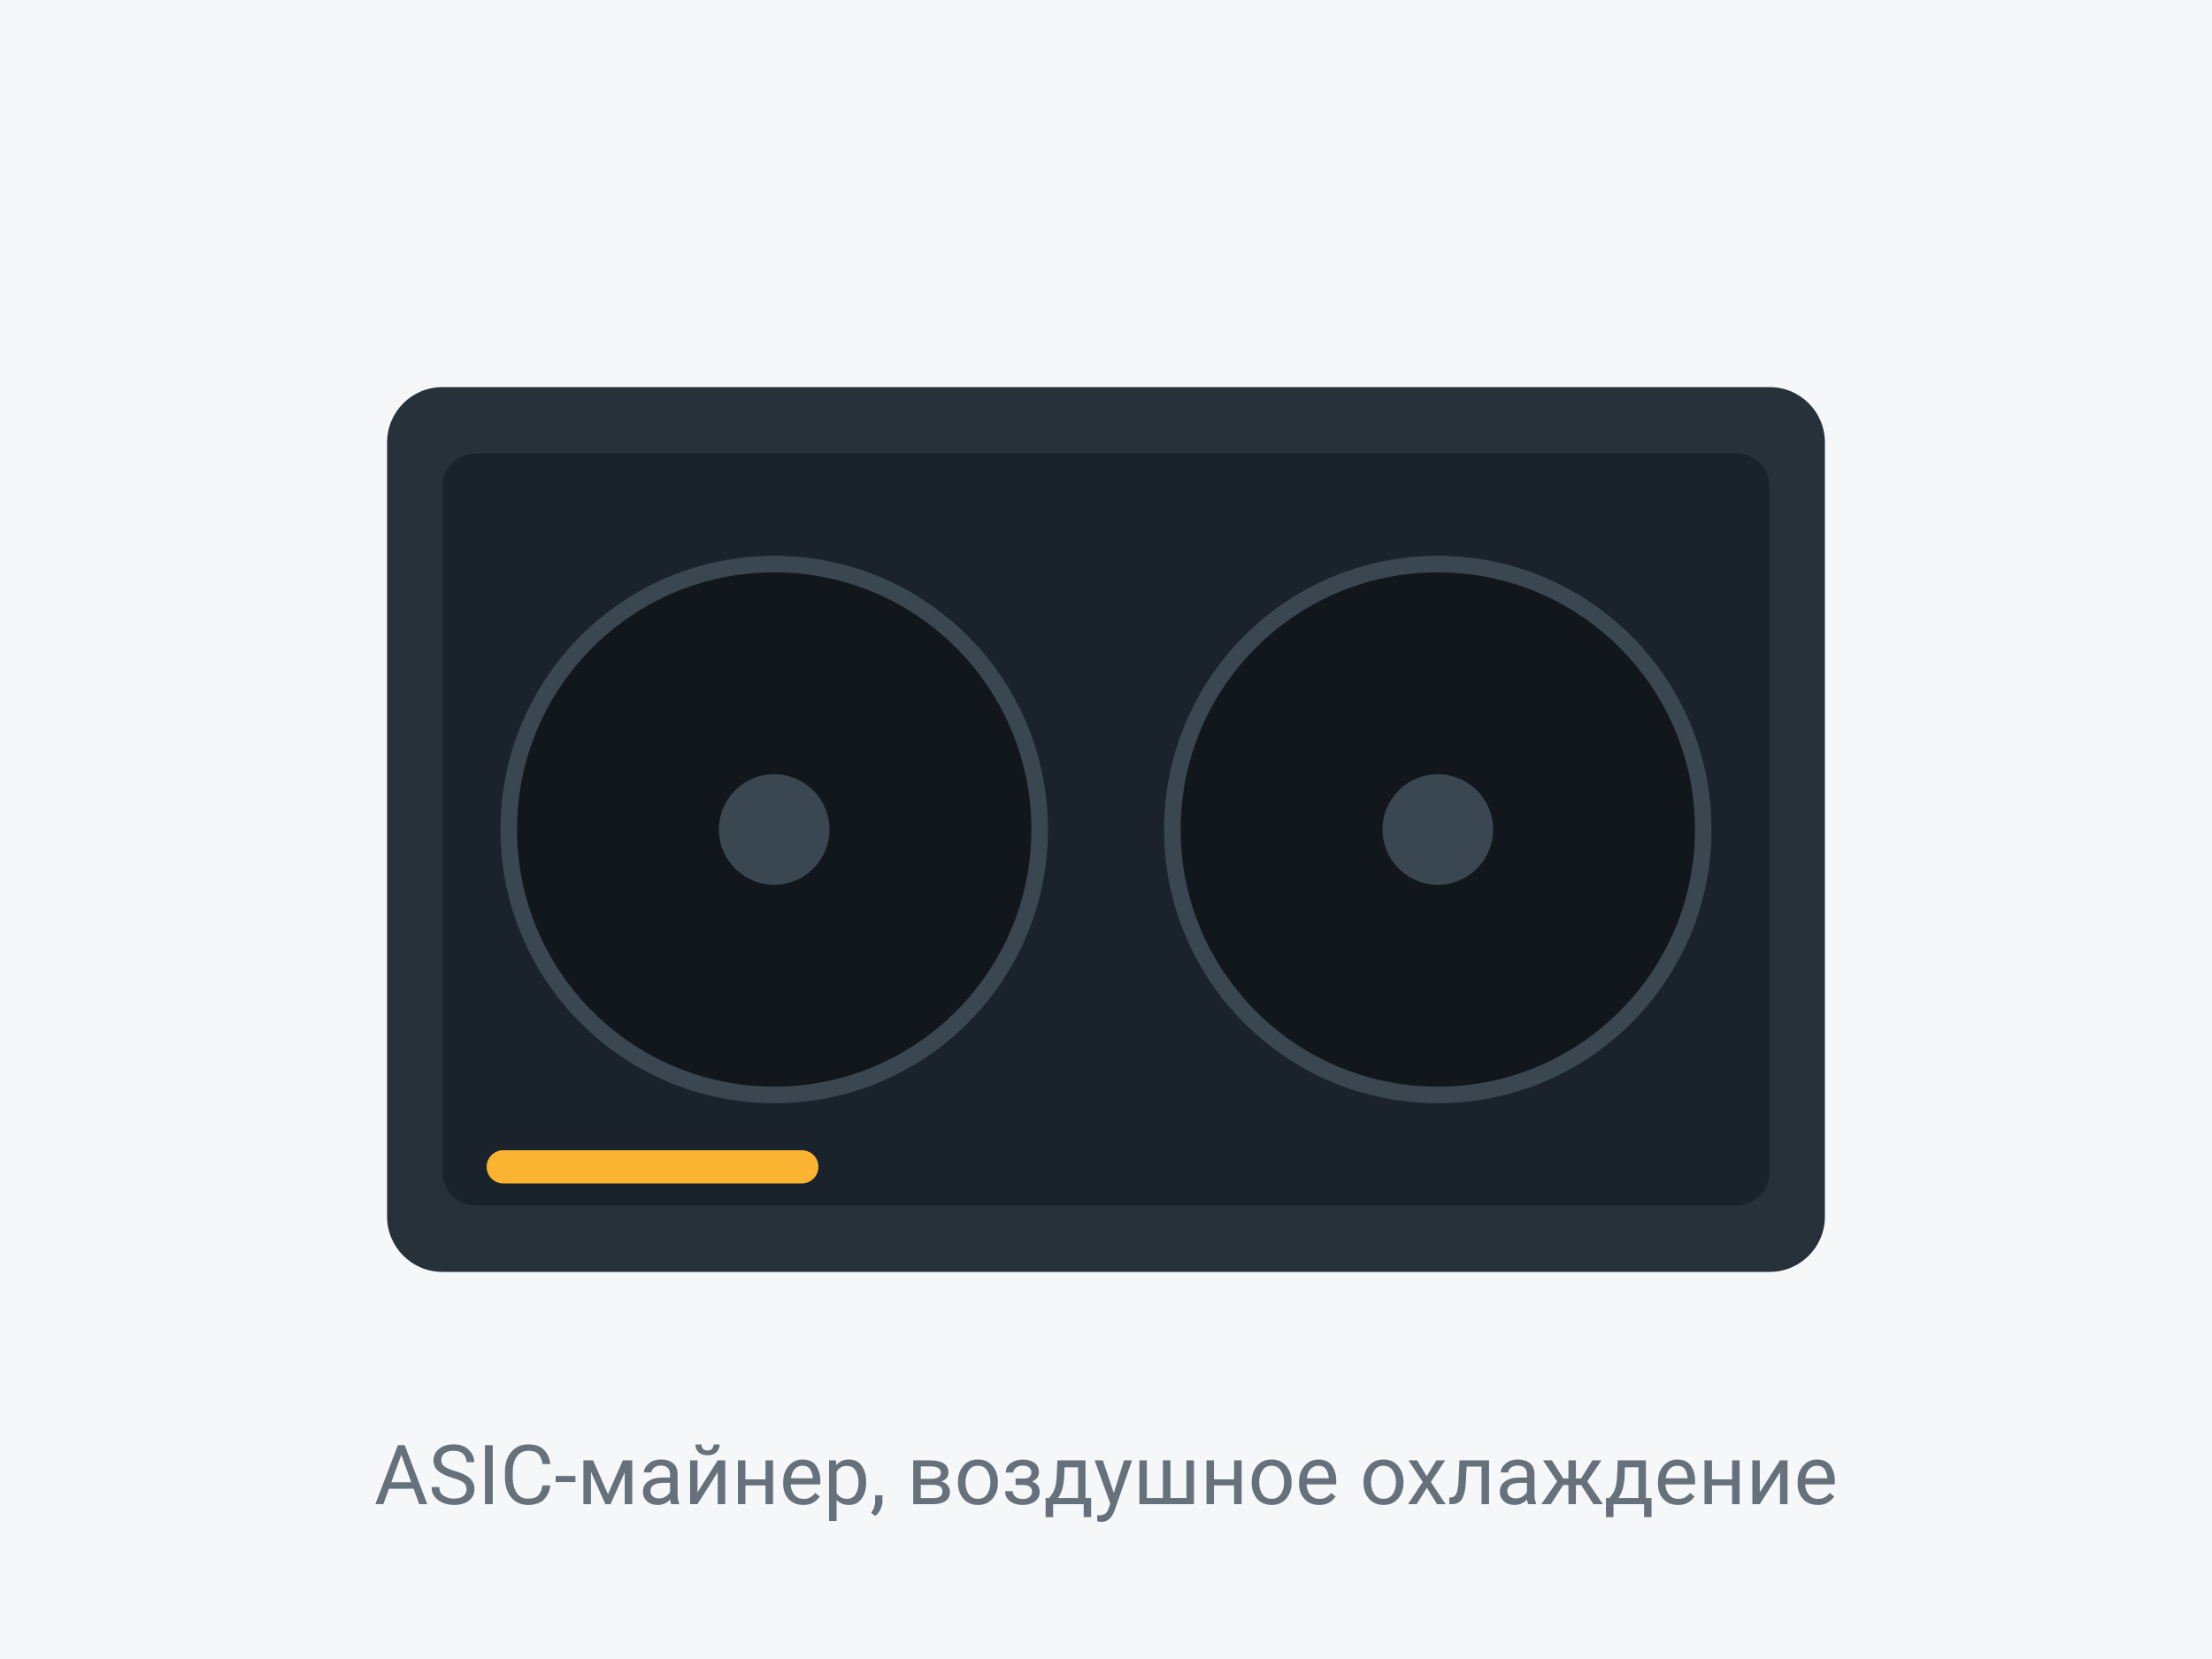
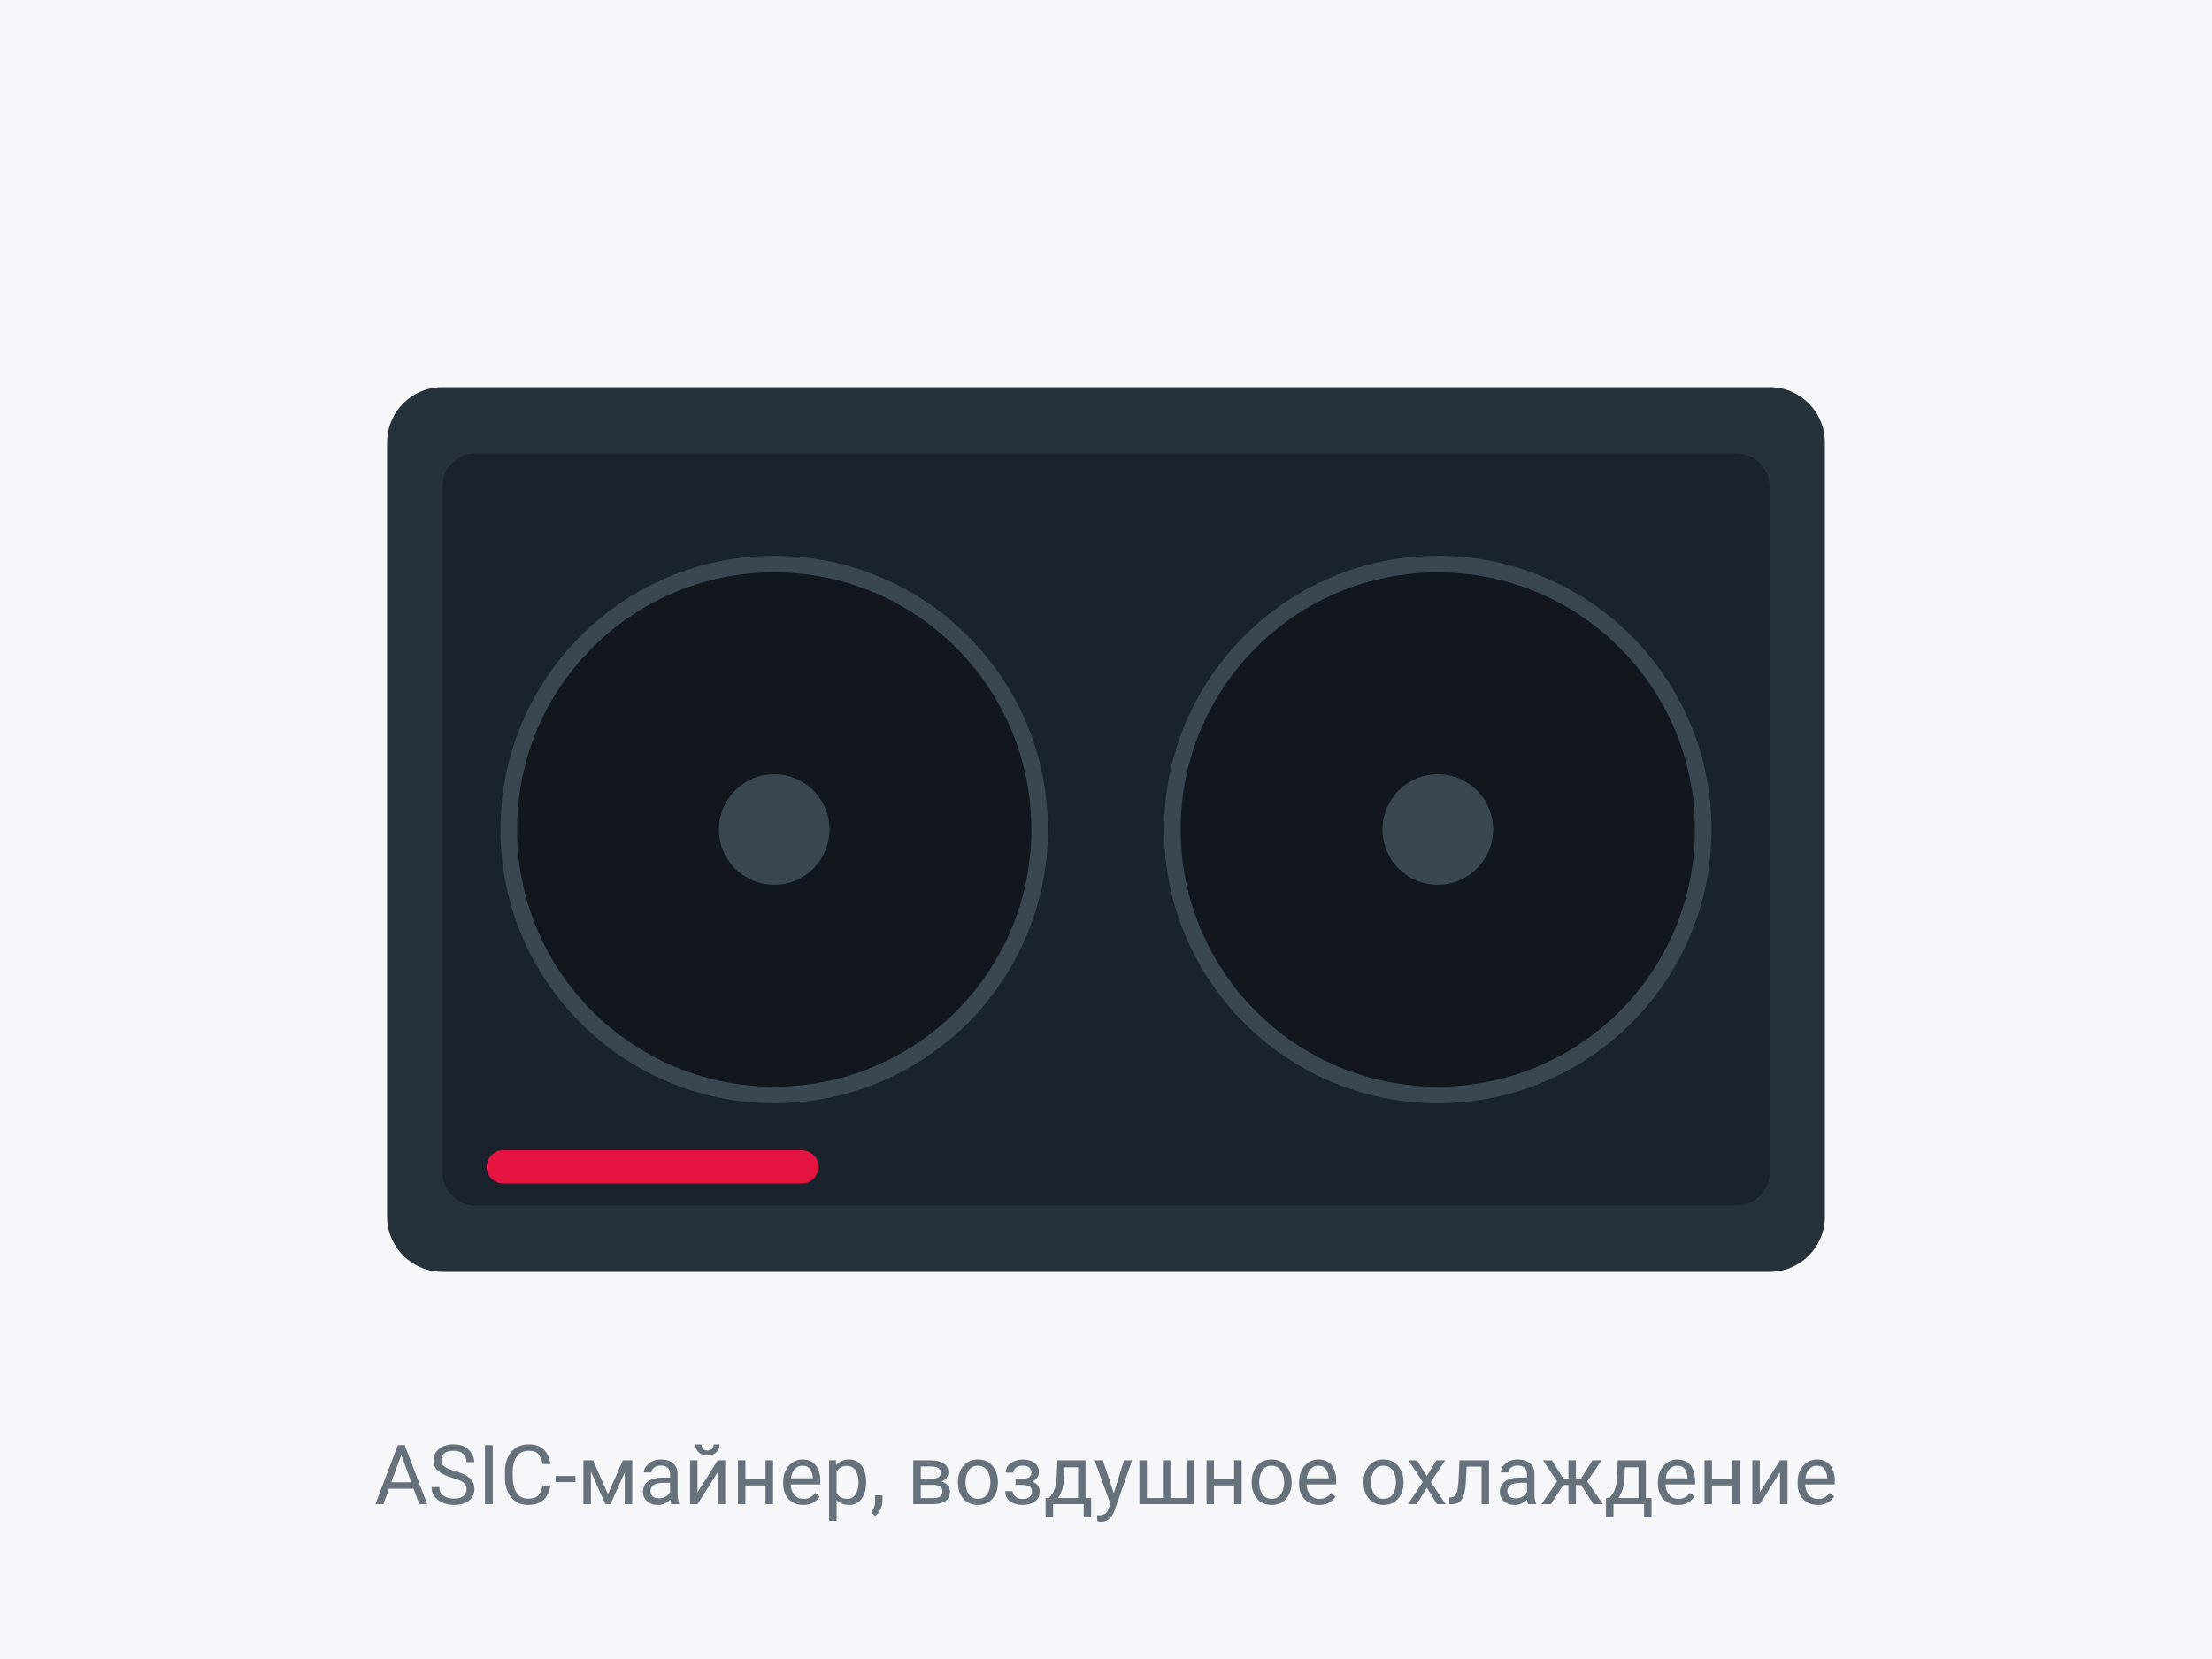
<svg xmlns="http://www.w3.org/2000/svg" viewBox="0 0 400 300">
  <rect width="400" height="300" fill="#f6f7f9" />
  <g transform="translate(70 70)">
    <rect width="260" height="160" rx="10" fill="#26313a" />
    <rect x="10" y="12" width="240" height="136" rx="6" fill="#1a232b" />
    <circle cx="70" cy="80" r="48" fill="#11171c" stroke="#3a4650" stroke-width="3" />
    <circle cx="70" cy="80" r="10" fill="#3a4650" />
    <circle cx="190" cy="80" r="48" fill="#11171c" stroke="#3a4650" stroke-width="3" />
    <circle cx="190" cy="80" r="10" fill="#3a4650" />
-     <rect x="18" y="138" width="60" height="6" rx="3" fill="#fab432" />
+     <rect x="18" y="138" width="60" height="6" rx="3" fill="#e5133f" />
  </g>
  <text x="200" y="272" font-family="Roboto,Arial" font-size="15" fill="#66717c" text-anchor="middle">ASIC-майнер, воздушное охлаждение</text>
</svg>
